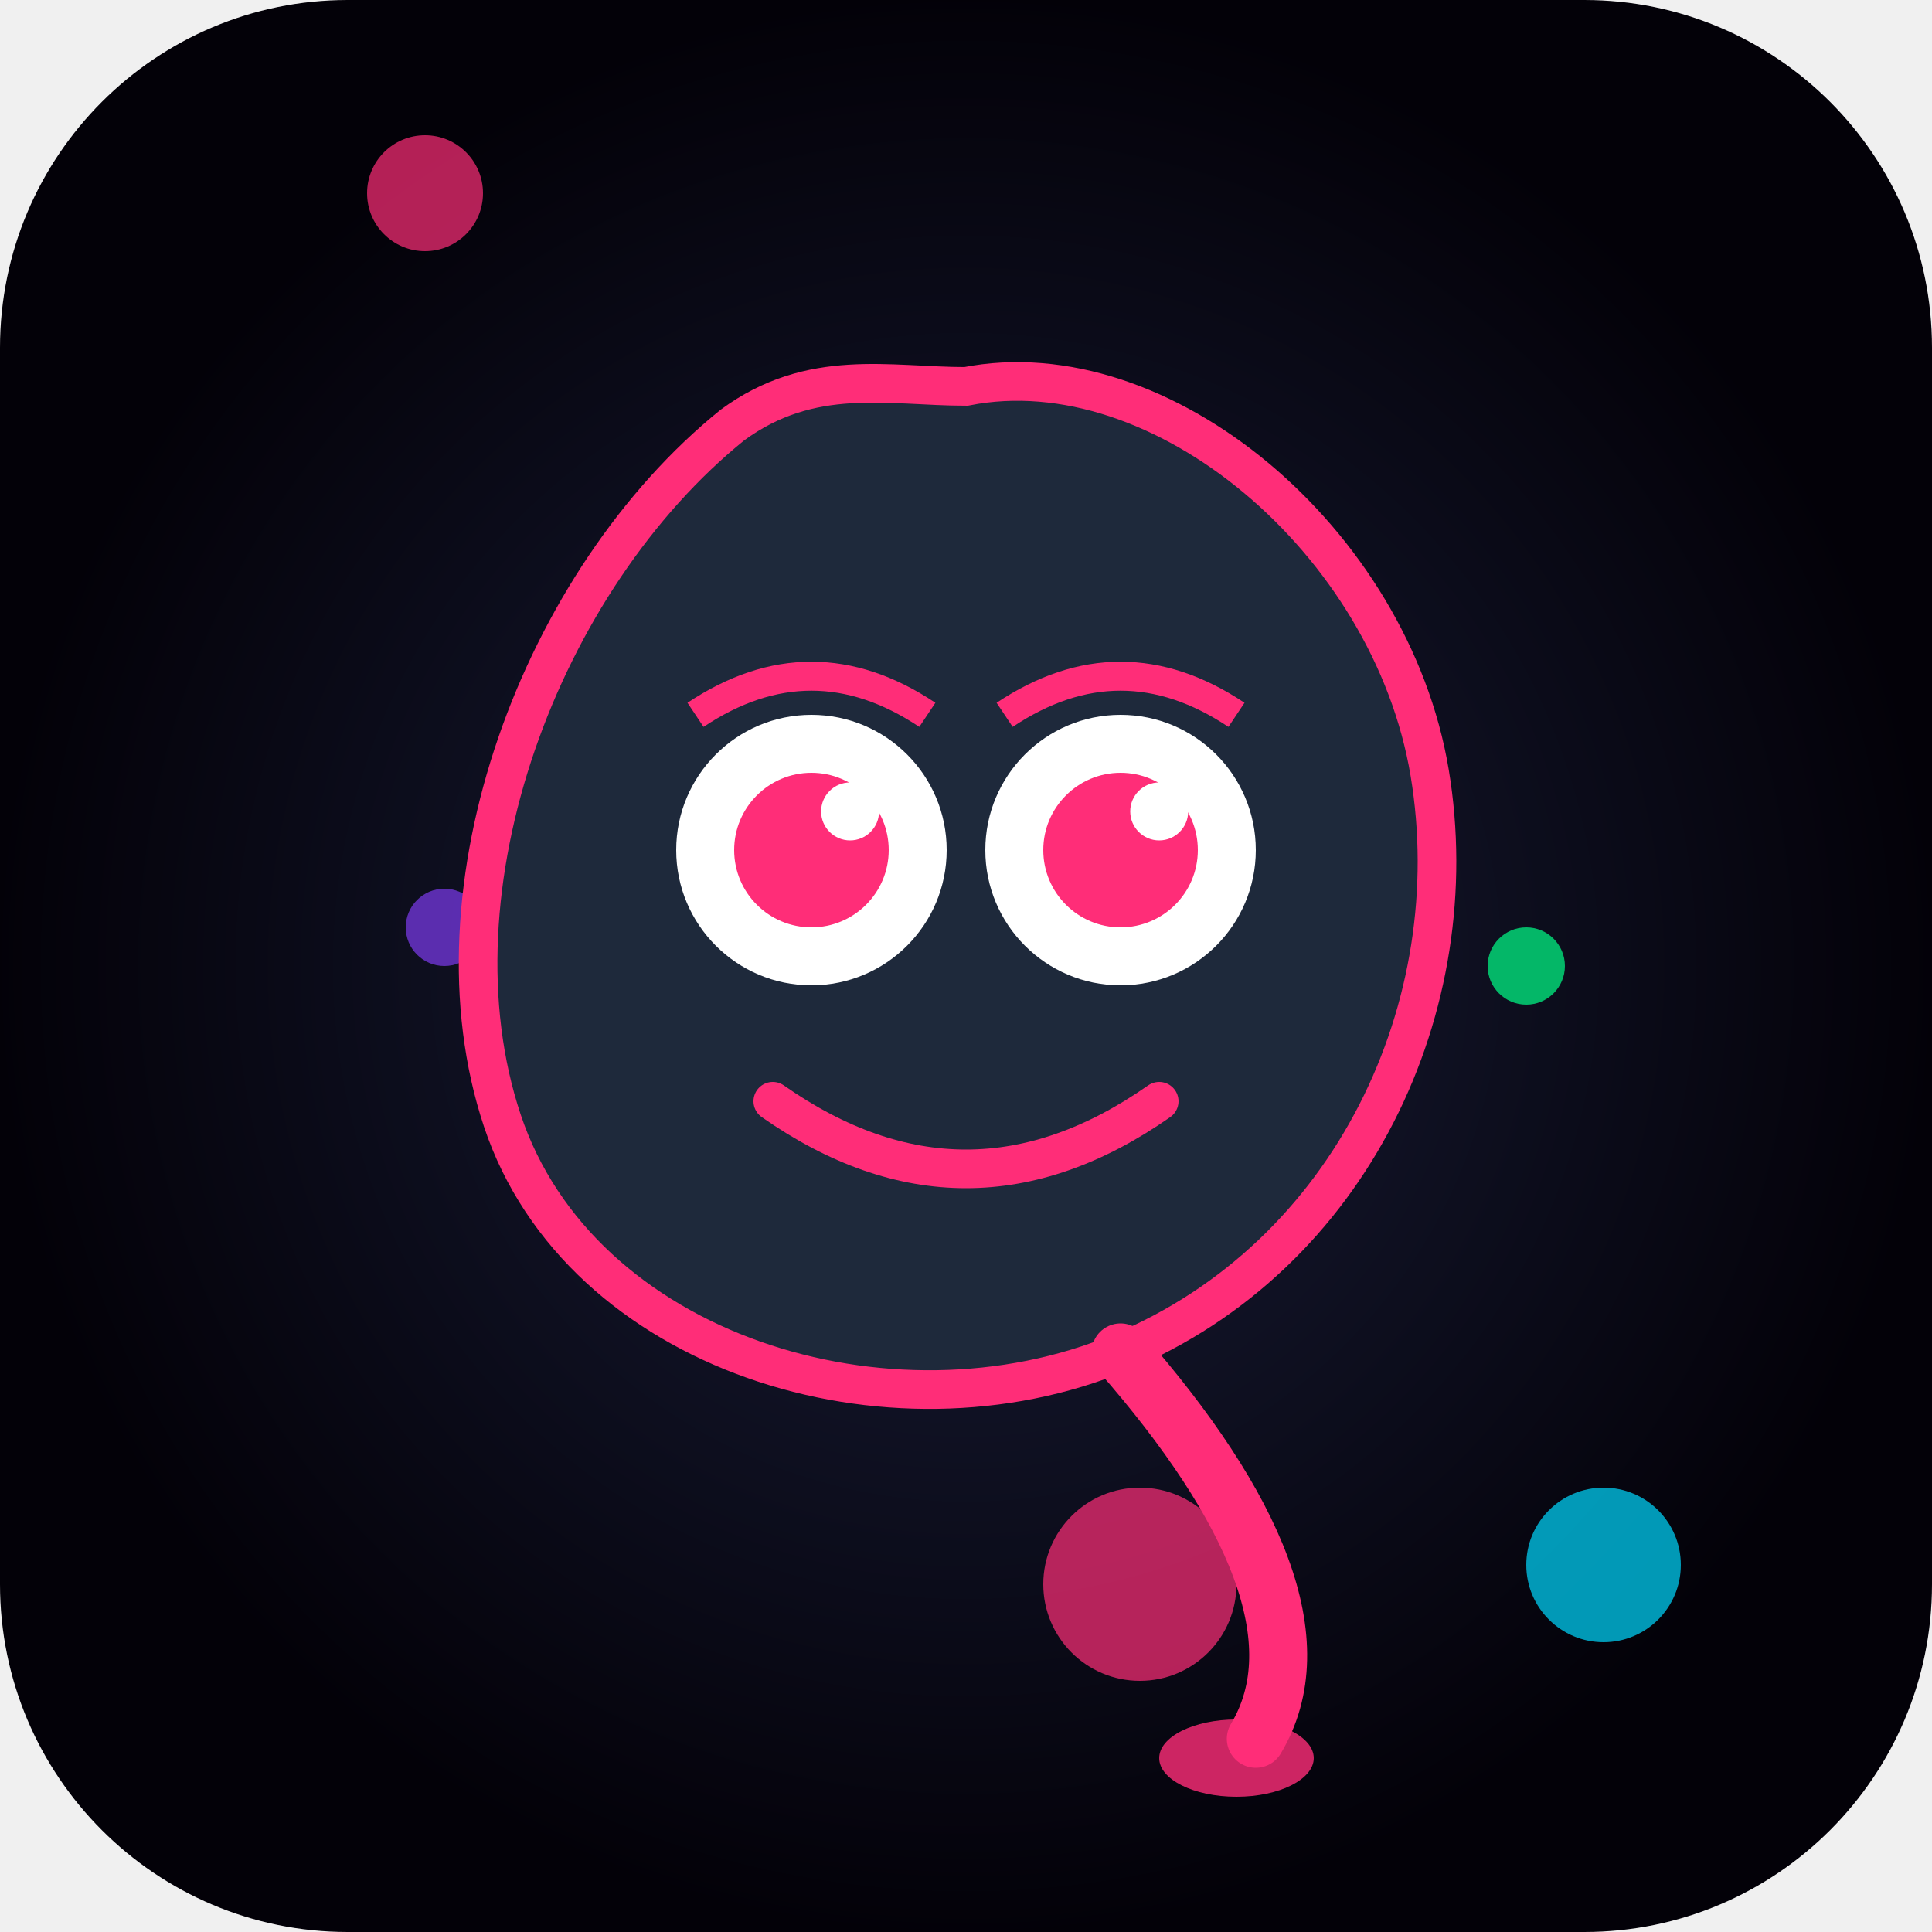
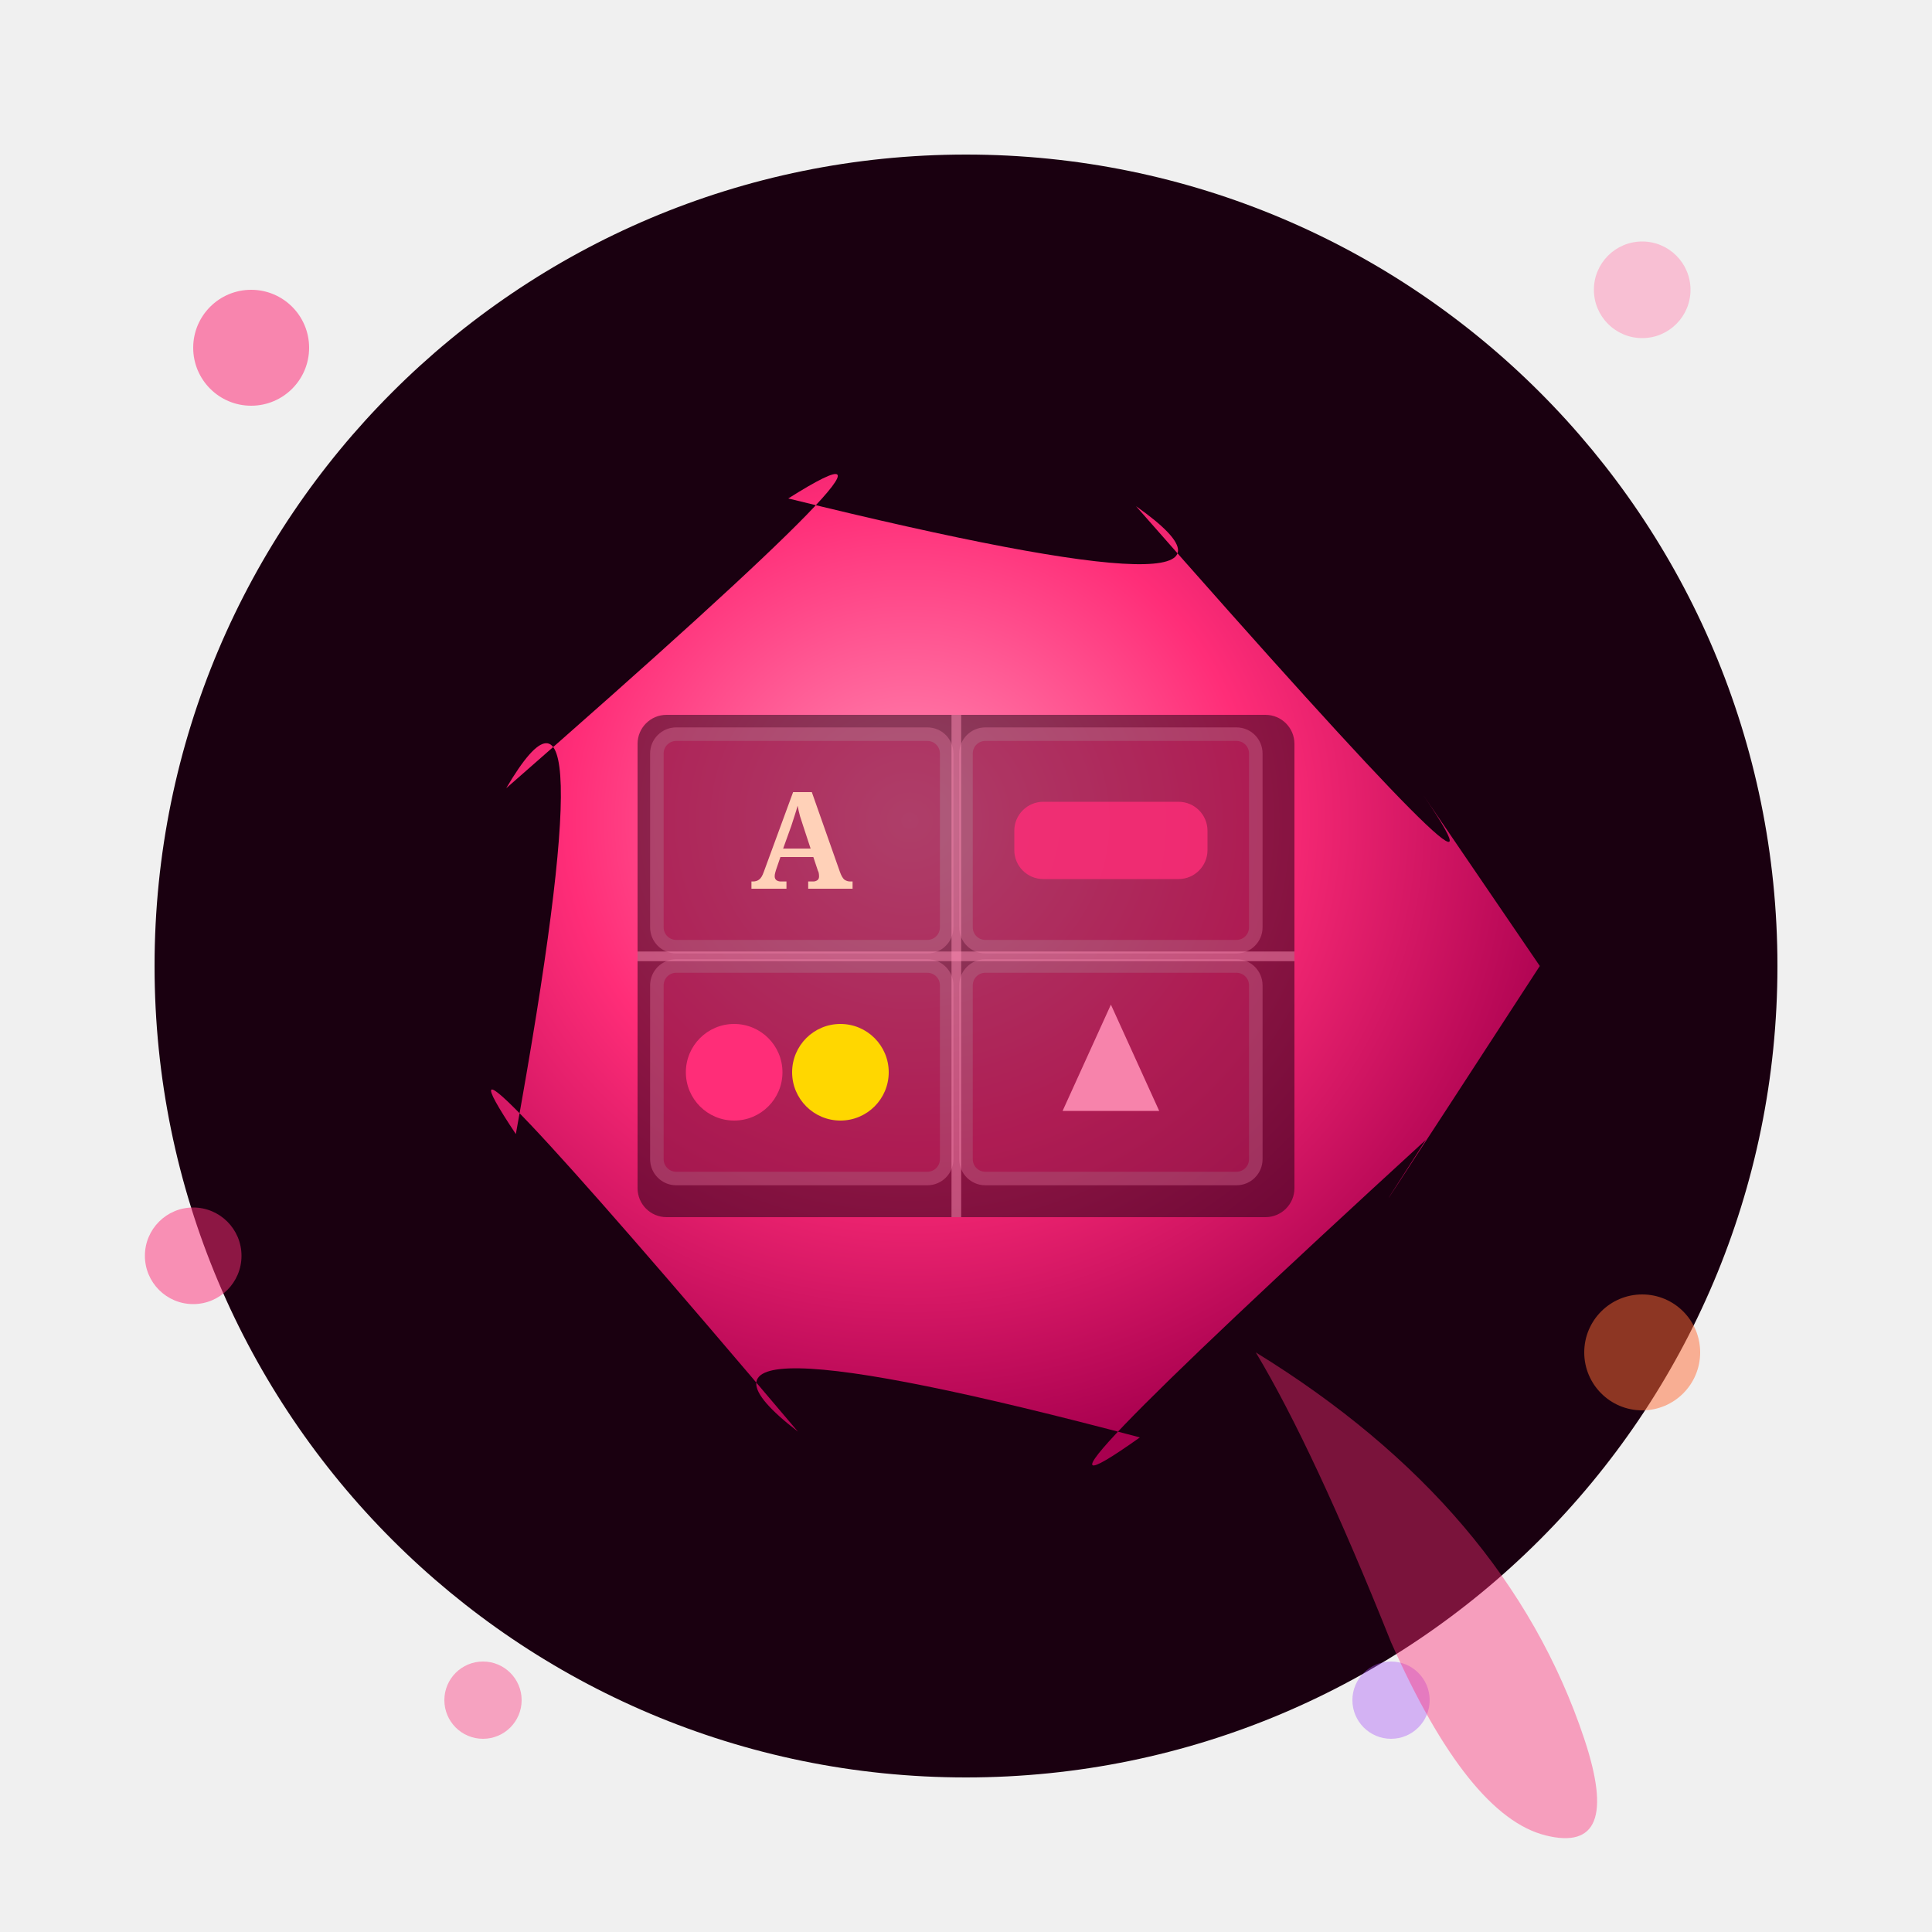
<svg xmlns="http://www.w3.org/2000/svg" viewBox="0 0 100 100" width="200" height="200">
  <defs>
-     <radialGradient id="bg" cx="50%" cy="50%" r="50%">
-       <stop offset="0%" stop-color="#1a1f3a" />
-       <stop offset="100%" stop-color="#030108" />
+     <radialGradient id="stdesBlobGrad" cx="40%" cy="35%" r="65%">
+       <stop offset="0%" stop-color="#FF8EB5" />
+       <stop offset="50%" stop-color="#FF2D78" />
+       <stop offset="100%" stop-color="#A8004F" />
    </radialGradient>
+     <clipPath id="stdesBlobClip">
+       <path d="M 79.7 50.0 Q 68.0 68.0 73.8 59.0 Q 50.0 80.8 59.0 74.4 Q 32.6 67.4 41.3 74.1 Q 20.9 50.0 26.7 58.7 Q 31.6 31.6 26.2 40.8 Q 50.0 20.0 40.8 25.8 Q 67.6 32.4 58.8 26.2 Q 79.7 50.0 73.7 41.2 Z" />
+     </clipPath>
  </defs>
-   <rect width="100" height="100" rx="18" fill="url(#bg)" />
-   <circle cx="83" cy="81" r="4" fill="#00D9FF" opacity="0.7" />
-   <circle cx="22" cy="10" r="3" fill="#FF2D78" opacity="0.7" />
-   <circle cx="59" cy="82" r="5" fill="#FF2D78" opacity="0.7" />
-   <circle cx="23" cy="48" r="2" fill="#7C3AED" opacity="0.7" />
-   <circle cx="79" cy="50" r="2" fill="#00FF88" opacity="0.7" />
-   <path d="M50,20 C60.09,18 72,28 74,40 C76,52 70,65 58,70 C46,75 30,70 26,58 C22,46 28,30 37.91,22 C42,19 46,20 50,20 Z" fill="#1E293B" stroke="#FF2D78" stroke-width="2" />
-   <path d="M58,70 C65,78 68,85 65,90" stroke="#FF2D78" stroke-width="3" fill="none" stroke-linecap="round" />
-   <ellipse cx="64" cy="91" rx="4" ry="2" fill="#FF2D78" opacity="0.8" />
-   <circle cx="42" cy="44" r="7" fill="white" />
-   <circle cx="58" cy="44" r="7" fill="white" />
-   <circle cx="42" cy="44" r="4" fill="#FF2D78" />
-   <circle cx="58" cy="44" r="4" fill="#FF2D78" />
-   <circle cx="44" cy="42" r="1.5" fill="white" />
-   <circle cx="60" cy="42" r="1.5" fill="white" />
-   <path d="M36,37 Q42,33 48,37" stroke="#FF2D78" stroke-width="1.5" fill="none" />
-   <path d="M52,37 Q58,33 64,37" stroke="#FF2D78" stroke-width="1.5" fill="none" />
-   <path d="M40,57 Q50,64 60,57" stroke="#FF2D78" stroke-width="2" fill="none" stroke-linecap="round" />
+   <circle cx="50" cy="50" r="42" fill="#1A0010" />
+   <circle cx="13" cy="18" r="3" fill="#FF2D78" opacity="0.55" />
+   <circle cx="85" cy="15" r="2.5" fill="#FF8EB5" opacity="0.5" />
+   <circle cx="10" cy="65" r="2.5" fill="#FF2D78" opacity="0.5" />
+   <circle cx="85" cy="70" r="3" fill="#FF6B35" opacity="0.5" />
+   <circle cx="25" cy="88" r="2" fill="#FF2D78" opacity="0.4" />
+   <circle cx="72" cy="88" r="2" fill="#A855F7" opacity="0.4" />
+   <path d="M 65 70 Q 78 78 82 90 Q 84 96 80 95 Q 76 94 72 85 Q 68 75 65 70 Z" fill="#FF2D78" opacity="0.42" />
+   <path d="M 79.7 50.0 Q 68.0 68.0 73.8 59.0 Q 50.0 80.8 59.0 74.4 Q 32.6 67.4 41.3 74.1 Q 20.9 50.0 26.7 58.7 Q 31.6 31.6 26.2 40.8 Q 50.0 20.0 40.8 25.8 Q 67.6 32.4 58.8 26.2 Q 79.7 50.0 73.7 41.2 Z" fill="url(#stdesBlobGrad)" />
+   <g clip-path="url(#stdesBlobClip)">
+     <rect x="33" y="37" width="34" height="26" rx="1.5" fill="#1A0010" opacity="0.5" />
+     <rect x="34" y="38" width="15" height="11" rx="1" fill="#FF2D78" opacity="0.3" stroke="#FF8EB5" stroke-width="0.7" />
+     <text x="41.5" y="46" font-size="7" fill="#FFD1B8" text-anchor="middle" font-family="Georgia, serif" font-weight="bold">A</text>
+     <rect x="50" y="38" width="15" height="11" rx="1" fill="#FF2D78" opacity="0.3" stroke="#FF8EB5" stroke-width="0.7" />
+     <rect x="52.5" y="41.5" width="10" height="4" rx="1.5" fill="#FF2D78" opacity="0.8" />
+     <rect x="34" y="50" width="15" height="11" rx="1" fill="#FF2D78" opacity="0.3" stroke="#FF8EB5" stroke-width="0.7" />
+     <circle cx="38" cy="55.5" r="2.5" fill="#FF2D78" />
+     <circle cx="43.5" cy="55.5" r="2.5" fill="#FFD700" />
+     <circle cx="39" cy="57.5" r="0" fill="none" />
+     <rect x="50" y="50" width="15" height="11" rx="1" fill="#FF2D78" opacity="0.3" stroke="#FF8EB5" stroke-width="0.7" />
+     <polygon points="57.5,52 60,57.5 55,57.5" fill="#FF8EB5" opacity="0.9" />
+     <line x1="33" y1="49.5" x2="67" y2="49.5" stroke="#FF8EB5" stroke-width="0.5" opacity="0.5" />
+     <line x1="49.5" y1="37" x2="49.5" y2="63" stroke="#FF8EB5" stroke-width="0.5" opacity="0.5" />
+   </g>
</svg>
